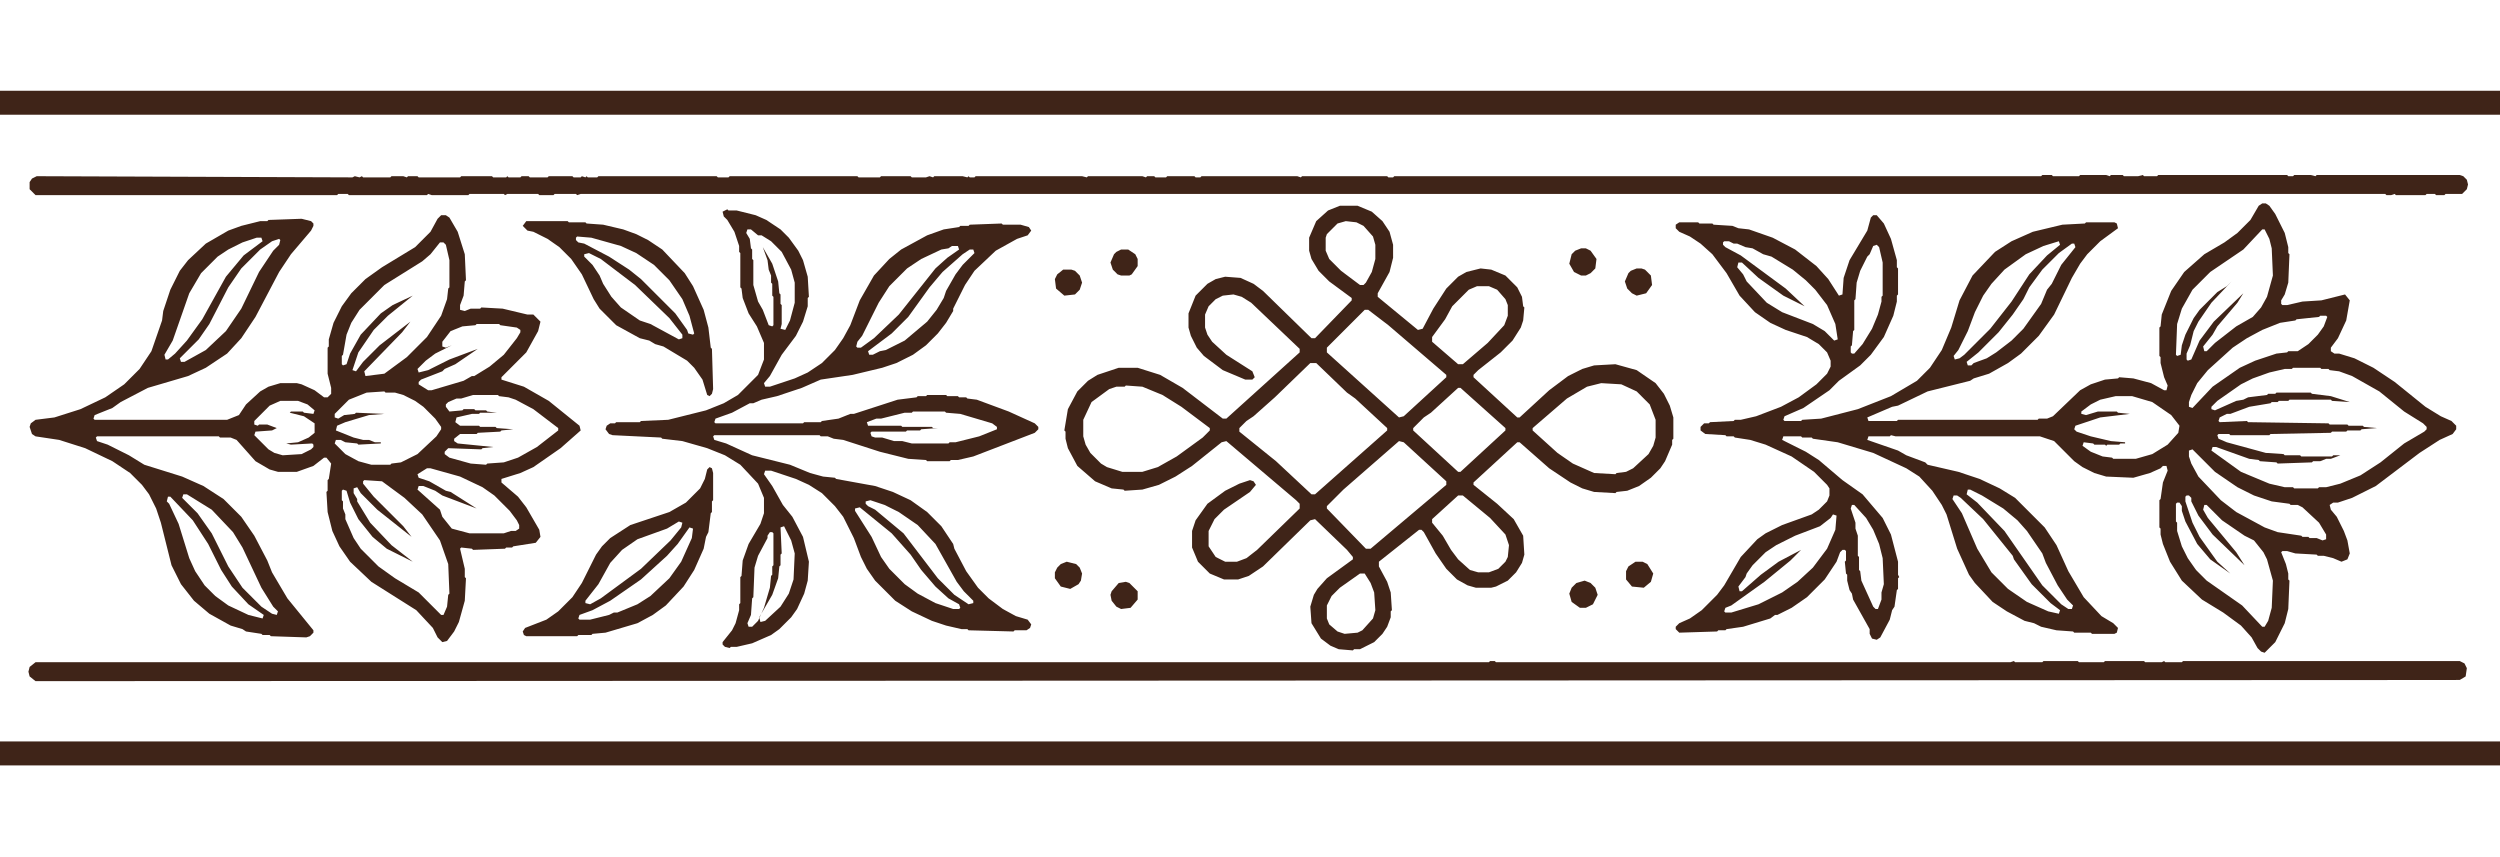
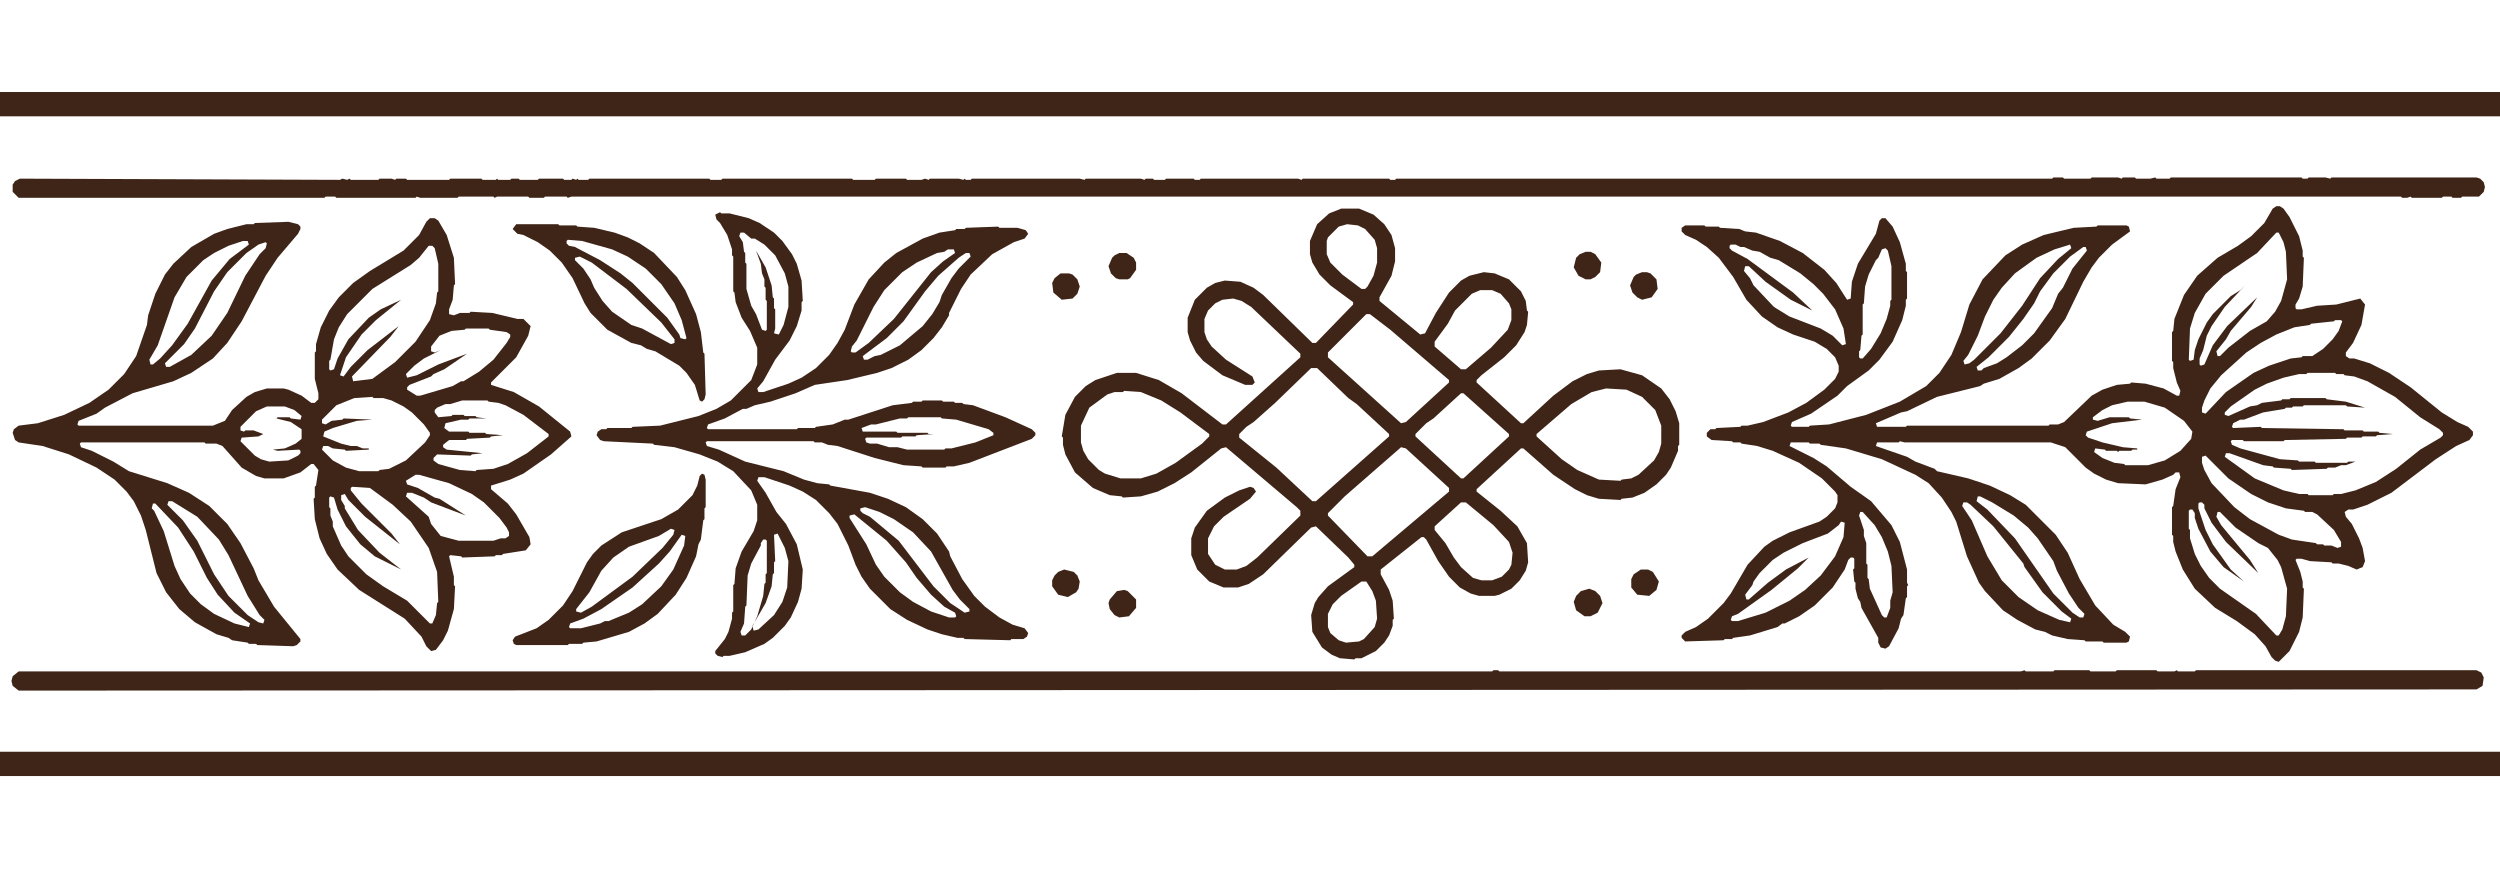
- <svg xmlns="http://www.w3.org/2000/svg" width="292" height="100" viewBox="4 0 292 100">
+ <svg xmlns="http://www.w3.org/2000/svg" width="288" height="100" viewBox="6 0 288 100">
  <defs>
    <clipPath id="interior">
      <rect x="5" y="19" width="290" height="62" />
    </clipPath>
  </defs>
  <g clip-path="url(#interior)">
    <g transform="translate(300 0) rotate(90) scale(0.1381215)">
      <path fill="#3F2418" fill-rule="evenodd" d="M364,1652L360,1653L339,1679L327,1700L321,1719L319,1719L298,1698L280,1688L272,1686L266,1692L266,1697L261,1718L260,1736L261,1737L261,1745L263,1750L262,1754L258,1754L250,1751L238,1750L237,1749L215,1750L196,1756L184,1763L182,1766L182,1770L185,1773L196,1779L209,1792L226,1820L236,1834L248,1846L259,1854L273,1861L287,1865L293,1865L294,1866L316,1866L328,1863L333,1863L336,1866L336,1869L330,1877L325,1888L324,1892L324,1906L327,1916L331,1923L342,1935L351,1941L355,1951L355,2063L354,2064L351,2063L345,2048L340,2041L328,2018L318,1984L311,1969L299,1951L286,1939L268,1927L230,1907L215,1897L195,1880L191,1878L189,1878L187,1880L185,1888L186,1916L187,1917L187,1923L191,1939L195,1950L206,1969L220,1984L229,1991L245,1999L263,2005L271,2006L297,2015L312,2025L325,2038L336,2054L346,2075L353,2097L355,2113L358,2117L361,2118L367,2116L369,2113L372,2093L379,2071L390,2048L400,2033L410,2023L418,2017L430,2011L442,2007L478,1998L494,1990L508,1979L519,1966L529,1948L532,1938L534,1935L536,1922L537,1921L537,1915L538,1914L539,1884L538,1881L535,1878L533,1878L506,1900L484,1913L474,1917L453,1928L437,1939L422,1954L411,1971L403,1989L393,2021L385,2034L376,2052L373,2061L370,2062L369,2061L369,1958L370,1957L370,1948L372,1943L390,1927L397,1915L399,1908L399,1892L394,1878L387,1869L387,1867L392,1863L405,1865L406,1866L415,1866L416,1867L433,1866L449,1862L462,1856L475,1847L492,1829L516,1791L531,1777L539,1773L543,1769L542,1765L534,1759L526,1755L508,1750L489,1749L488,1750L481,1750L464,1754L463,1753L464,1744L465,1743L464,1716L463,1715L463,1710L462,1709L459,1690L454,1686L448,1687L429,1698L420,1705L408,1719L405,1719L400,1703L395,1692L379,1669Z M201,1922L204,1921L216,1937L234,1952L270,1972L288,1985L299,1995L304,2001L304,2003L300,2004L288,1997L248,1983L231,1973L217,1959L211,1950L205,1938L201,1926Z M523,1921L520,1933L512,1950L504,1961L495,1970L483,1978L472,1983L443,1992L426,2000L424,2002L420,2001L420,1999L440,1980L460,1967L482,1956L496,1947L511,1933L520,1920Z M520,1909L519,1913L513,1922L497,1938L479,1950L451,1964L434,1976L421,1989L418,1988L418,1985L431,1964L450,1946L463,1938L497,1922L513,1912L517,1908Z M202,1907L203,1906L207,1907L212,1912L230,1924L261,1939L280,1952L296,1969L306,1987L306,1990L303,1991L287,1975L274,1966L243,1950L227,1939L211,1923L204,1913Z M347,1877L350,1878L349,1886L348,1887L348,1897L349,1898L352,1886L358,1877L366,1877L370,1882L374,1891L375,1901L376,1897L375,1879L376,1878L378,1878L380,1880L384,1888L385,1904L383,1911L380,1916L368,1928L365,1927L364,1913L362,1909L359,1917L359,1924L360,1925L359,1928L356,1928L343,1915L339,1906L339,1891L342,1883Z M361,1770L363,1770L369,1774L384,1790L391,1804L392,1812L393,1813L393,1829L390,1840L384,1851L375,1860L372,1859L372,1855L374,1851L375,1841L376,1840L375,1821L374,1821L374,1826L372,1831L372,1836L370,1844L364,1859L360,1858L357,1851L351,1831L350,1818L349,1842L350,1843L351,1852L354,1857L353,1860L350,1860L338,1848L332,1833L331,1818L332,1817L332,1809L334,1802L339,1792L344,1785L354,1775Z M520,1768L520,1770L501,1789L489,1809L479,1823L464,1838L455,1844L439,1851L435,1851L430,1853L424,1853L423,1854L415,1854L414,1853L415,1850L425,1847L439,1840L454,1828L464,1816L475,1794L461,1812L442,1830L424,1841L422,1841L417,1844L413,1844L412,1841L417,1838L431,1824L454,1795L445,1802L420,1827L409,1836L407,1836L406,1835L407,1820L421,1801L435,1786L457,1771L477,1764L502,1763L503,1764L513,1765Z M205,1768L207,1766L220,1763L243,1763L244,1764L253,1765L267,1770L285,1782L302,1799L316,1818L318,1834L314,1835L281,1803L272,1796L292,1822L306,1836L314,1842L313,1845L298,1840L279,1827L267,1815L250,1794L258,1811L265,1821L283,1838L299,1847L308,1850L309,1853L308,1854L301,1854L300,1853L283,1850L273,1846L262,1839L241,1818L221,1786L215,1779L205,1771Z M447,1704L449,1707L449,1711L451,1717L451,1746L447,1761L437,1769L431,1771L414,1790L411,1789L411,1785L415,1775L419,1769L430,1740L416,1762L415,1766L407,1780L404,1789L401,1790L396,1782L396,1779L403,1754L412,1735L419,1725L432,1712L440,1706L444,1704Z M279,1703L281,1703L286,1706L300,1717L310,1729L318,1742L318,1744L322,1751L330,1778L330,1781L325,1789L323,1789L321,1787L314,1769L312,1767L308,1758L295,1739L304,1763L313,1781L315,1789L312,1790L305,1783L299,1775L292,1761L294,1766L293,1769L289,1769L280,1762L276,1752L275,1741L274,1740L274,1721L275,1720L277,1706Z M362,1671L364,1671L378,1689L387,1705L391,1717L392,1731L393,1732L392,1745L387,1763L384,1767L382,1767L379,1764L380,1736L379,1735L378,1726L375,1756L373,1759L371,1759L367,1754L367,1740L366,1739L365,1720L364,1719L363,1709L362,1723L361,1724L361,1737L360,1738L360,1754L357,1758L353,1757L350,1744L350,1738L349,1737L349,1723L348,1731L347,1732L347,1741L346,1742L346,1751L347,1752L348,1763L344,1766L342,1766L340,1764L337,1757L337,1753L334,1743L334,1722L335,1721L336,1713L338,1707L346,1692Z M396,1541L395,1543L397,1545L405,1547L413,1551L425,1563L433,1577L444,1610L455,1627L462,1634L469,1639L493,1651L505,1659L517,1671L524,1681L531,1699L534,1701L537,1700L538,1698L538,1655L537,1654L537,1643L536,1642L535,1631L527,1604L520,1591L512,1580L496,1565L482,1556L464,1548L454,1546L450,1544L434,1542L433,1541L424,1541L423,1540L400,1540Z M442,1566L446,1567L457,1576L481,1601L506,1635L511,1644L510,1648L508,1648L494,1637L476,1627L465,1617L456,1604L447,1579L441,1569Z M447,1557L455,1558L475,1567L489,1577L504,1593L511,1604L518,1621L518,1624L520,1628L524,1644L524,1653L523,1654L520,1653L516,1642L508,1627L490,1601L470,1579L460,1570L446,1560Z M333,1541L329,1540L295,1541L294,1542L277,1544L262,1548L242,1557L231,1564L211,1583L203,1595L198,1605L194,1616L190,1633L189,1647L188,1648L188,1662L187,1663L187,1698L191,1701L195,1697L196,1692L202,1680L209,1670L219,1660L232,1651L253,1641L261,1636L275,1622L286,1602L288,1594L291,1589L293,1582L305,1562L311,1556L321,1549L334,1545L335,1543Z M286,1566L287,1569L274,1593L271,1602L260,1618L251,1626L240,1633L233,1636L224,1642L217,1649L215,1649L214,1645L219,1635L241,1606L269,1577L283,1566Z M282,1556L283,1557L282,1561L279,1562L265,1572L236,1601L228,1611L217,1628L206,1649L205,1654L203,1656L201,1656L200,1655L201,1643L208,1618L214,1605L224,1590L237,1577L253,1566L267,1560Z M195,1271L192,1273L190,1280L190,1295L189,1296L190,1323L191,1324L191,1331L192,1332L194,1345L199,1359L211,1381L219,1391L233,1404L254,1416L275,1424L286,1430L296,1437L307,1448L315,1460L320,1471L327,1492L327,1496L324,1497L318,1492L300,1482L284,1470L272,1464L259,1460L252,1460L251,1459L234,1460L220,1464L212,1468L201,1476L194,1483L186,1495L182,1504L178,1520L178,1527L177,1528L179,1532L183,1531L186,1528L196,1522L208,1518L213,1518L214,1517L243,1517L244,1516L252,1515L265,1510L276,1503L290,1497L304,1497L317,1502L334,1519L341,1531L347,1546L355,1578L356,1601L357,1602L357,1622L358,1623L358,1627L360,1630L363,1631L367,1628L368,1625L370,1584L371,1583L373,1566L379,1545L385,1530L393,1517L409,1502L421,1497L434,1497L443,1500L460,1510L474,1515L487,1516L488,1517L510,1517L511,1518L516,1518L527,1521L533,1524L543,1532L545,1532L547,1530L548,1526L547,1525L547,1520L544,1507L537,1491L532,1484L522,1474L515,1469L502,1463L491,1460L475,1459L454,1464L437,1473L427,1481L411,1490L401,1497L398,1496L398,1491L405,1470L410,1459L417,1448L428,1437L437,1430L455,1421L471,1415L481,1410L491,1403L508,1386L517,1372L525,1355L529,1343L532,1330L532,1325L533,1324L534,1286L533,1285L533,1275L531,1272L528,1271L524,1274L521,1284L515,1295L506,1307L497,1316L483,1326L464,1336L460,1337L445,1347L433,1359L423,1373L416,1388L411,1403L405,1436L404,1437L403,1447L400,1458L393,1475L385,1507L375,1529L372,1539L369,1540L368,1539L368,1450L369,1449L369,1443L371,1438L372,1430L382,1399L388,1375L389,1360L390,1359L390,1340L389,1339L389,1333L386,1320L366,1268L363,1265L361,1265L358,1268L348,1290L338,1317L337,1325L336,1326L336,1332L335,1333L335,1342L334,1343L334,1359L335,1360L335,1367L336,1368L338,1384L350,1421L350,1424L354,1434L356,1448L357,1449L357,1463L358,1464L358,1538L357,1539L354,1538L349,1524L341,1509L341,1506L338,1499L335,1486L328,1465L321,1449L317,1422L311,1397L307,1385L300,1371L292,1360L282,1350L273,1343L263,1337L261,1337L241,1327L229,1319L212,1301L202,1283L199,1274Z M450,1490L451,1489L478,1489L479,1490L486,1490L487,1491L497,1492L514,1497L525,1502L530,1507L530,1510L527,1511L520,1508L506,1507L505,1506L480,1505L470,1502L455,1494L453,1494L450,1492Z M445,1480L457,1474L468,1471L490,1472L502,1476L513,1483L525,1496L526,1500L522,1501L503,1490L489,1485L479,1484L478,1483L469,1483L468,1482L446,1483Z M279,1479L278,1483L274,1482L258,1482L257,1483L249,1483L248,1484L238,1485L223,1490L209,1498L220,1494L228,1493L233,1491L239,1491L240,1490L250,1490L251,1489L275,1489L276,1490L275,1493L262,1498L255,1502L241,1506L220,1506L219,1507L211,1507L210,1508L202,1509L197,1512L194,1511L194,1508L199,1502L199,1499L204,1491L213,1482L228,1474L239,1471L256,1471L271,1475Z M208,1333L211,1332L218,1342L227,1352L266,1383L286,1404L294,1415L294,1418L293,1419L289,1418L284,1414L256,1400L242,1391L227,1376L219,1364L211,1347L210,1341L208,1338Z M514,1331L515,1332L515,1337L510,1352L502,1367L494,1378L481,1391L471,1398L454,1406L432,1420L430,1420L429,1416L451,1389L469,1373L482,1364L496,1352L506,1341L511,1332Z M510,1320L511,1324L503,1336L489,1350L451,1379L431,1403L428,1409L426,1411L424,1411L423,1407L427,1395L433,1383L444,1367L460,1352L492,1334L500,1328L508,1320Z M211,1320L214,1319L224,1329L232,1335L246,1343L252,1345L262,1351L272,1359L288,1378L296,1394L297,1399L300,1405L300,1408L297,1409L282,1389L268,1375L243,1357L230,1346L215,1329L211,1323Z M363,1300L369,1315L374,1335L374,1340L375,1341L375,1372L373,1380L373,1387L370,1397L370,1403L369,1406L366,1407L365,1406L365,1377L364,1376L364,1365L363,1364L362,1350L362,1354L361,1355L361,1380L360,1381L360,1409L357,1410L354,1402L354,1398L349,1378L349,1372L348,1371L348,1344L349,1343L350,1331L358,1304L361,1300Z M485,1228L480,1230L477,1233L475,1241L477,1246L480,1249L484,1251L489,1251L496,1246L498,1238L494,1231L491,1229Z M239,1228L233,1230L229,1234L228,1237L228,1244L232,1249L236,1251L244,1250L250,1243L249,1234L245,1230Z M500,1181L493,1188L492,1191L493,1197L500,1203L503,1204L508,1203L513,1199L515,1195L514,1187L507,1181Z M225,1181L219,1181L215,1183L211,1189L211,1195L213,1199L215,1201L222,1204L228,1202L232,1198L233,1195L233,1188L232,1186Z M219,793L212,798L210,802L210,806L212,811L215,814L223,816L230,812L233,806L233,802L231,798L227,794Z M503,792L497,794L493,798L491,803L493,810L497,814L502,816L509,814L514,807L514,802L511,796Z M241,746L233,747L228,752L227,755L227,759L229,764L231,766L238,769L244,767L248,763L250,759L248,751Z M485,745L477,750L475,754L475,760L479,766L483,768L490,768L496,763L497,753L492,747Z M353,728L343,731L333,736L324,743L313,759L308,777L309,795L312,805L318,817L330,833L353,858L353,860L319,897L317,897L313,893L298,874L288,864L277,857L271,855L260,854L259,855L251,856L243,860L233,870L228,882L227,891L230,903L234,910L244,920L261,931L278,940L279,944L251,978L248,978L230,968L218,965L207,965L196,968L187,974L179,983L174,995L174,1010L178,1020L187,1030L201,1036L212,1036L219,1034L229,1028L238,1019L252,1000L254,1000L286,1031L286,1034L246,1075L240,1083L235,1094L234,1107L236,1115L240,1122L250,1132L265,1138L277,1138L284,1136L294,1131L301,1125L313,1109L321,1090L321,1084L319,1082L314,1084L300,1106L289,1118L283,1122L277,1124L266,1124L259,1121L253,1115L250,1109L249,1100L251,1093L256,1085L295,1044L298,1044L354,1106L354,1109L328,1143L317,1162L311,1181L311,1197L317,1215L322,1223L331,1232L346,1240L364,1243L365,1242L371,1242L379,1240L394,1232L407,1217L413,1203L414,1193L415,1192L414,1177L410,1163L403,1149L394,1135L374,1110L373,1106L423,1047L426,1044L430,1044L465,1080L472,1089L475,1097L475,1107L471,1115L462,1121L449,1121L439,1116L431,1108L416,1086L410,1081L407,1083L406,1086L409,1095L415,1107L426,1122L440,1132L449,1135L463,1135L475,1130L485,1120L490,1108L490,1096L487,1087L479,1075L440,1035L439,1031L465,1004L471,999L473,999L489,1021L498,1029L503,1032L513,1035L527,1034L540,1026L546,1018L549,1011L550,999L549,998L549,993L543,981L536,974L530,970L522,967L517,967L516,966L501,967L492,970L479,977L475,977L448,943L448,941L450,939L468,929L481,920L490,911L495,902L497,895L497,882L496,878L491,868L484,861L476,856L469,854L453,855L439,863L426,877L410,897L408,897L374,860L374,858L396,833L408,815L413,805L416,795L417,777L416,776L415,767L411,757L404,747L396,739L390,735L376,729L372,729L371,728Z M362,1120L364,1120L370,1126L386,1148L395,1164L399,1177L399,1194L395,1207L392,1212L383,1221L376,1225L369,1227L355,1227L340,1220L329,1205L327,1199L327,1192L326,1191L327,1177L334,1160L344,1144Z M485,989L493,984L501,981L516,980L523,982L533,991L535,995L536,1006L534,1012L528,1019L523,1021L512,1021L504,1017L497,1010L485,993Z M239,988L241,990L241,993L229,1009L219,1019L212,1022L201,1022L198,1021L189,1012L187,1005L188,996L191,990L200,982L207,980L219,980L230,983Z M362,970L364,970L418,1031L418,1034L390,1064L365,1095L362,1095L356,1089L352,1083L336,1065L307,1035L307,1030L332,1004L337,997Z M407,920L410,920L464,984L464,988L430,1021L428,1021L414,1007L373,960L374,956Z M319,920L352,956L353,960L298,1021L294,1021L262,989L262,986L275,969L317,920Z M362,870L364,870L399,908L399,910L364,948L362,948L353,939L349,933L328,910L328,908Z M253,870L258,868L267,868L275,871L290,885L308,906L308,910L289,932L285,932L270,921L259,915L245,901L242,894L242,884L245,877Z M475,870L481,876L484,884L484,893L482,900L473,910L465,916L453,923L442,932L439,932L419,910L419,906L438,883L452,870L461,867L471,868Z M355,743L370,743L377,745L384,749L396,762L399,768L400,776L401,777L400,795L392,813L383,826L364,847L362,847L337,818L327,801L324,789L325,772L331,759L342,748Z M360,66L356,70L352,79L344,92L323,118L311,136L303,152L299,165L299,169L297,172L294,172L286,166L271,159L254,156L249,160L254,180L255,196L258,209L258,213L257,214L254,214L249,211L239,208L215,207L214,208L209,208L197,211L181,219L174,224L172,227L172,230L174,233L186,240L197,251L205,262L215,279L230,296L246,307L266,315L276,316L277,317L301,317L302,316L307,316L319,313L326,310L330,311L330,313L324,324L320,339L319,351L320,352L321,363L325,375L330,384L352,407L354,412L354,419L355,420L355,538L356,539L356,563L353,564L344,543L343,538L331,513L322,477L320,474L316,461L307,445L299,434L284,419L266,406L235,391L223,384L215,378L204,367L193,352L189,353L188,355L188,379L189,380L190,399L196,424L204,442L213,456L233,475L254,486L277,493L296,501L311,511L322,522L335,544L346,572L354,603L355,619L356,620L356,634L355,635L352,634L345,618L330,596L322,588L309,570L300,561L285,550L267,542L255,539L250,539L249,538L227,538L226,539L220,539L202,544L189,550L182,556L182,559L184,561L195,564L220,579L235,584L249,585L250,588L236,597L225,607L211,625L201,644L194,664L193,673L191,678L190,694L189,695L189,706L188,707L188,723L190,726L193,726L196,723L200,714L206,705L215,695L231,683L250,672L264,659L273,646L279,633L285,615L291,605L298,598L305,595L310,595L316,598L325,607L336,622L344,637L352,658L355,671L355,676L356,677L357,697L358,698L358,702L361,705L364,705L367,701L368,684L369,683L369,677L370,676L372,663L376,650L386,628L399,609L410,598L413,596L419,596L424,598L431,605L435,611L444,636L451,650L456,657L471,671L495,685L503,691L516,704L523,714L527,723L530,726L532,726L535,723L534,691L533,690L533,684L532,683L530,669L523,646L520,642L520,640L514,628L505,615L490,600L475,590L467,587L465,585L465,583L466,582L474,582L475,583L485,582L486,581L491,581L499,579L502,577L507,576L532,562L536,562L540,560L541,556L539,553L524,545L516,543L513,541L499,539L498,538L489,538L488,537L486,538L475,538L452,544L438,551L418,568L406,585L389,605L382,616L372,636L369,635L369,620L370,619L370,611L371,610L374,589L383,559L396,531L403,520L415,509L427,501L435,497L464,488L486,478L493,473L509,458L517,446L525,431L527,423L530,417L533,404L534,390L535,389L535,375L536,374L536,355L535,353L531,352L527,356L521,366L505,381L483,394L461,404L446,414L421,439L413,452L405,469L399,487L393,513L391,515L385,531L381,538L372,564L369,563L369,545L368,544L369,540L369,418L373,406L390,389L395,382L400,372L403,362L404,339L400,325L396,316L394,314L394,311L398,310L408,314L422,316L423,317L446,317L447,316L452,316L460,314L475,308L491,298L507,281L518,263L529,248L539,239L548,234L551,231L552,228L543,219L527,211L515,208L491,207L490,208L485,208L477,210L467,214L466,213L466,209L468,202L469,184L470,183L470,178L472,170L475,163L473,158L468,156L457,158L449,161L437,167L431,172L427,173L425,170L425,166L421,154L411,134L383,97L372,80L367,69L363,66Z M436,590L448,591L464,598L480,610L492,623L501,636L511,656L518,679L518,684L517,685L514,684L512,679L492,651L474,629L465,620L475,639L486,654L500,670L500,672L496,673L488,667L485,666L478,661L467,650L461,641L453,625L445,604L438,595L435,593Z M287,589L288,592L280,600L274,610L264,636L256,649L238,666L232,669L226,674L222,673L222,670L235,656L250,635L259,617L244,633L216,671L209,684L207,686L205,686L204,685L204,681L206,677L206,674L209,667L210,661L215,652L217,645L228,627L237,616L245,608L258,598L274,591Z M207,556L209,554L222,551L250,551L251,552L255,552L266,555L278,560L291,568L299,575L299,577L298,578L293,578L292,577L280,576L279,575L254,575L253,574L239,573L229,570L217,564L215,562L208,559Z M515,555L515,557L513,559L491,569L483,570L482,571L471,571L470,572L453,572L447,574L442,574L430,578L427,577L427,575L438,565L448,559L460,554L472,551L494,550L501,552L507,552Z M519,402L517,411L509,429L498,445L484,459L464,471L434,484L422,492L419,491L419,488L421,485L439,466L470,441L473,440L494,425L510,409L516,401Z M204,402L207,401L216,412L232,427L255,442L278,460L300,482L303,486L304,490L301,491L296,487L280,479L264,473L250,466L240,459L228,448L215,430L208,415Z M515,391L515,394L511,400L495,416L449,448L425,471L418,480L414,479L414,477L419,467L430,449L440,437L449,429L468,416L476,413L495,403L507,395L512,390Z M206,389L209,388L224,400L240,408L245,412L257,417L278,432L288,442L298,455L303,463L307,474L309,476L309,479L306,480L298,470L281,453L266,441L253,432L243,427L228,416L214,402L206,391Z M360,300L366,301L376,310L384,323L388,337L388,356L387,357L386,365L382,375L377,382L374,381L375,373L376,372L376,363L377,362L376,361L376,351L375,350L375,346L374,346L373,358L369,375L365,387L363,389L360,388L353,367L350,342L349,352L348,353L348,369L351,379L350,383L348,383L342,375L338,367L335,354L335,340L340,323L351,307Z M530,228L530,230L512,247L491,277L482,286L472,293L462,298L449,302L442,302L441,303L426,303L425,302L425,300L428,298L432,298L441,295L460,285L473,274L485,257L475,268L454,283L442,289L424,295L420,295L419,294L419,292L421,290L424,290L436,284L452,272L478,245L467,252L438,276L431,280L427,279L427,277L440,264L453,245L457,237L467,229L473,226L491,221L514,222L525,225Z M194,228L202,224L210,222L233,221L251,226L260,231L268,238L276,252L290,270L297,277L297,279L293,280L283,272L276,268L256,251L248,246L272,271L288,283L304,290L305,293L304,294L299,294L292,291L280,288L272,284L256,273L238,256L242,260L247,268L262,283L269,288L283,295L292,298L300,299L301,302L300,303L274,302L261,298L245,289L230,274L211,246L194,230Z M456,176L457,179L455,184L455,190L454,191L454,196L453,197L450,217L446,228L433,252L423,265L403,284L392,290L386,292L381,292L380,289L399,270L412,251L419,237L424,222L426,207L427,206L427,200L429,196L442,182L452,176Z M268,175L276,178L283,183L291,191L297,200L297,208L298,209L299,218L305,236L311,249L327,272L345,289L344,292L340,292L334,290L324,285L313,276L294,255L286,243L279,230L273,215L271,202L270,201L268,182L267,181L267,176Z M361,91L363,91L365,93L375,110L391,130L402,147L409,164L412,176L412,182L413,183L413,203L412,204L412,211L409,224L399,248L381,273L378,272L378,269L388,241L389,233L390,232L391,218L392,217L391,188L390,187L390,181L388,176L388,172L385,164L385,170L386,171L386,197L385,198L385,211L384,212L383,227L374,260L371,267L368,268L367,267L367,258L368,257L368,224L367,223L366,172L365,171L365,159L364,158L364,147L363,146L362,133L361,144L360,145L360,157L359,158L359,173L358,174L357,242L356,243L357,266L356,267L353,266L350,260L350,257L344,241L341,223L340,222L340,217L339,216L339,208L338,207L338,172L339,171L340,156L335,172L333,188L332,189L332,218L333,219L333,225L334,226L336,242L338,246L339,252L347,270L346,273L344,273L339,268L325,248L320,238L315,224L312,211L312,205L311,204L311,181L312,180L312,174L313,173L314,165L318,154L331,131L348,110L358,94Z M603,57L597,63L597,453L598,454L597,457L597,557L598,558L597,561L597,597L598,598L597,601L597,611L598,612L598,627L597,628L597,644L598,645L597,649L598,650L597,658L598,659L597,662L597,668L598,669L598,2113L603,2118L610,2118L615,2113L614,62L611,58Z M565,57L561,59L559,63L559,297L560,298L560,312L559,313L560,315L560,329L559,330L559,363L560,364L560,385L559,386L559,415L560,416L560,439L559,440L560,443L560,878L559,879L559,883L560,884L560,2113L564,2118L568,2119L572,2118L576,2113L575,63L572,58Z M156,56L152,57L149,60L148,63L148,184L149,185L148,189L148,203L149,204L149,208L148,209L148,318L149,319L149,330L148,331L149,335L149,347L148,348L148,358L149,359L148,362L148,384L149,385L149,407L148,408L148,416L149,417L149,964L150,965L150,969L149,970L149,1042L150,1043L149,1046L149,1127L150,1128L150,1132L149,1133L149,1156L150,1157L150,1166L149,1167L149,1173L150,1174L149,1177L149,1223L150,1224L149,1228L149,1318L150,1319L150,1323L149,1324L150,1325L149,1329L149,1353L150,1354L149,1357L150,1360L150,1372L149,1373L149,1398L150,1399L150,1417L149,1418L149,1526L150,1527L150,1536L149,1537L149,1637L150,1638L150,1646L149,1647L150,1648L149,1651L150,1652L150,1658L149,1659L149,1679L150,1680L150,1695L149,1696L149,1702L150,1703L150,1713L149,1714L150,1715L150,1726L149,1727L149,1753L150,1754L150,1789L149,1790L149,1798L150,1799L149,1802L149,1812L150,1813L150,1836L149,1837L150,1839L149,1843L150,1845L149,2112L151,2116L154,2118L160,2118L165,2113L165,1858L164,1857L164,1849L165,1848L165,1782L164,1781L165,1778L165,1747L164,1746L164,1717L165,1716L164,1714L164,1688L165,1687L165,1675L164,1674L164,1656L165,1655L164,1652L164,126L165,125L165,121L164,118L165,117L165,92L164,91L164,84L165,83L165,76L164,75L164,61L160,57Z M117,56L111,58L108,63L109,2112L110,2115L114,2118L122,2118L125,2116L127,2112L127,1766L126,1765L127,1762L126,1761L127,1757L127,1730L126,1729L127,1725L127,1671L126,1670L126,1662L127,1661L127,1653L126,1652L127,1649L127,1619L126,1618L126,1613L127,1612L127,1605L126,1604L126,1600L127,1599L127,1559L126,1558L126,1543L127,1542L127,1527L126,1526L126,64L123,58Z" />
    </g>
  </g>
  <path d="M0 12H300 M0 88H300" stroke="#3F2418" stroke-width="2.8" fill="none" />
</svg>
